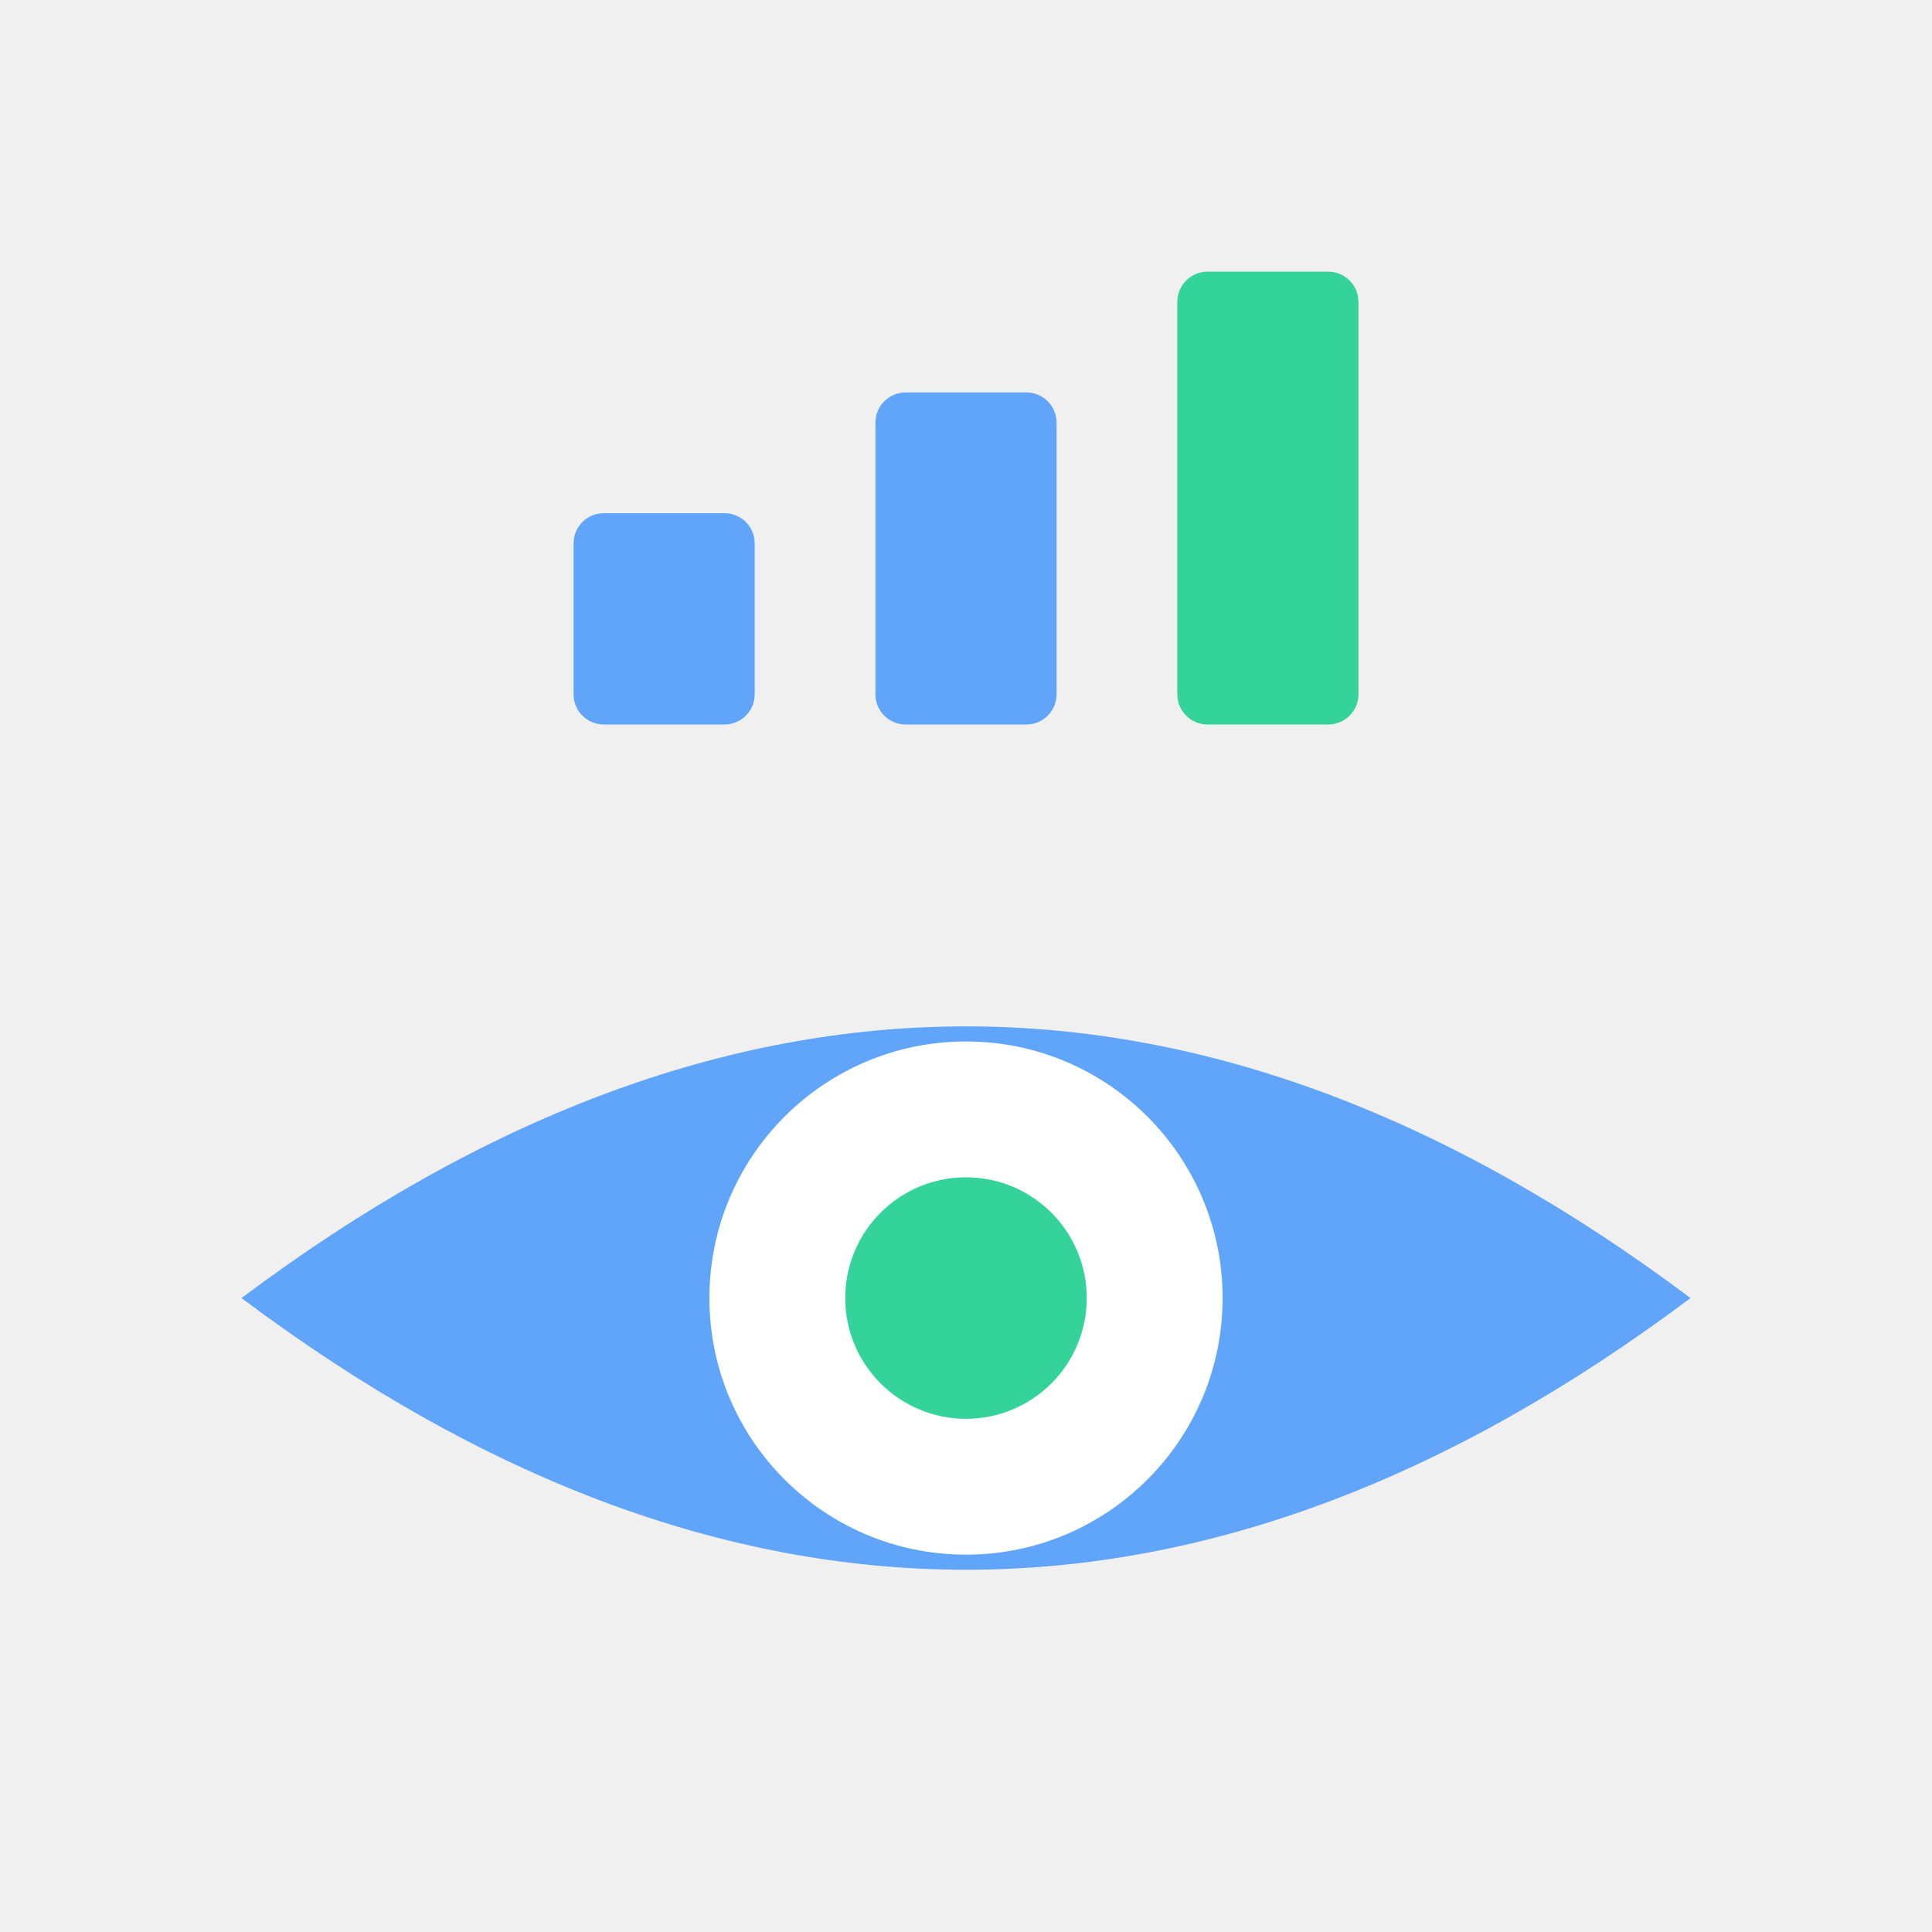
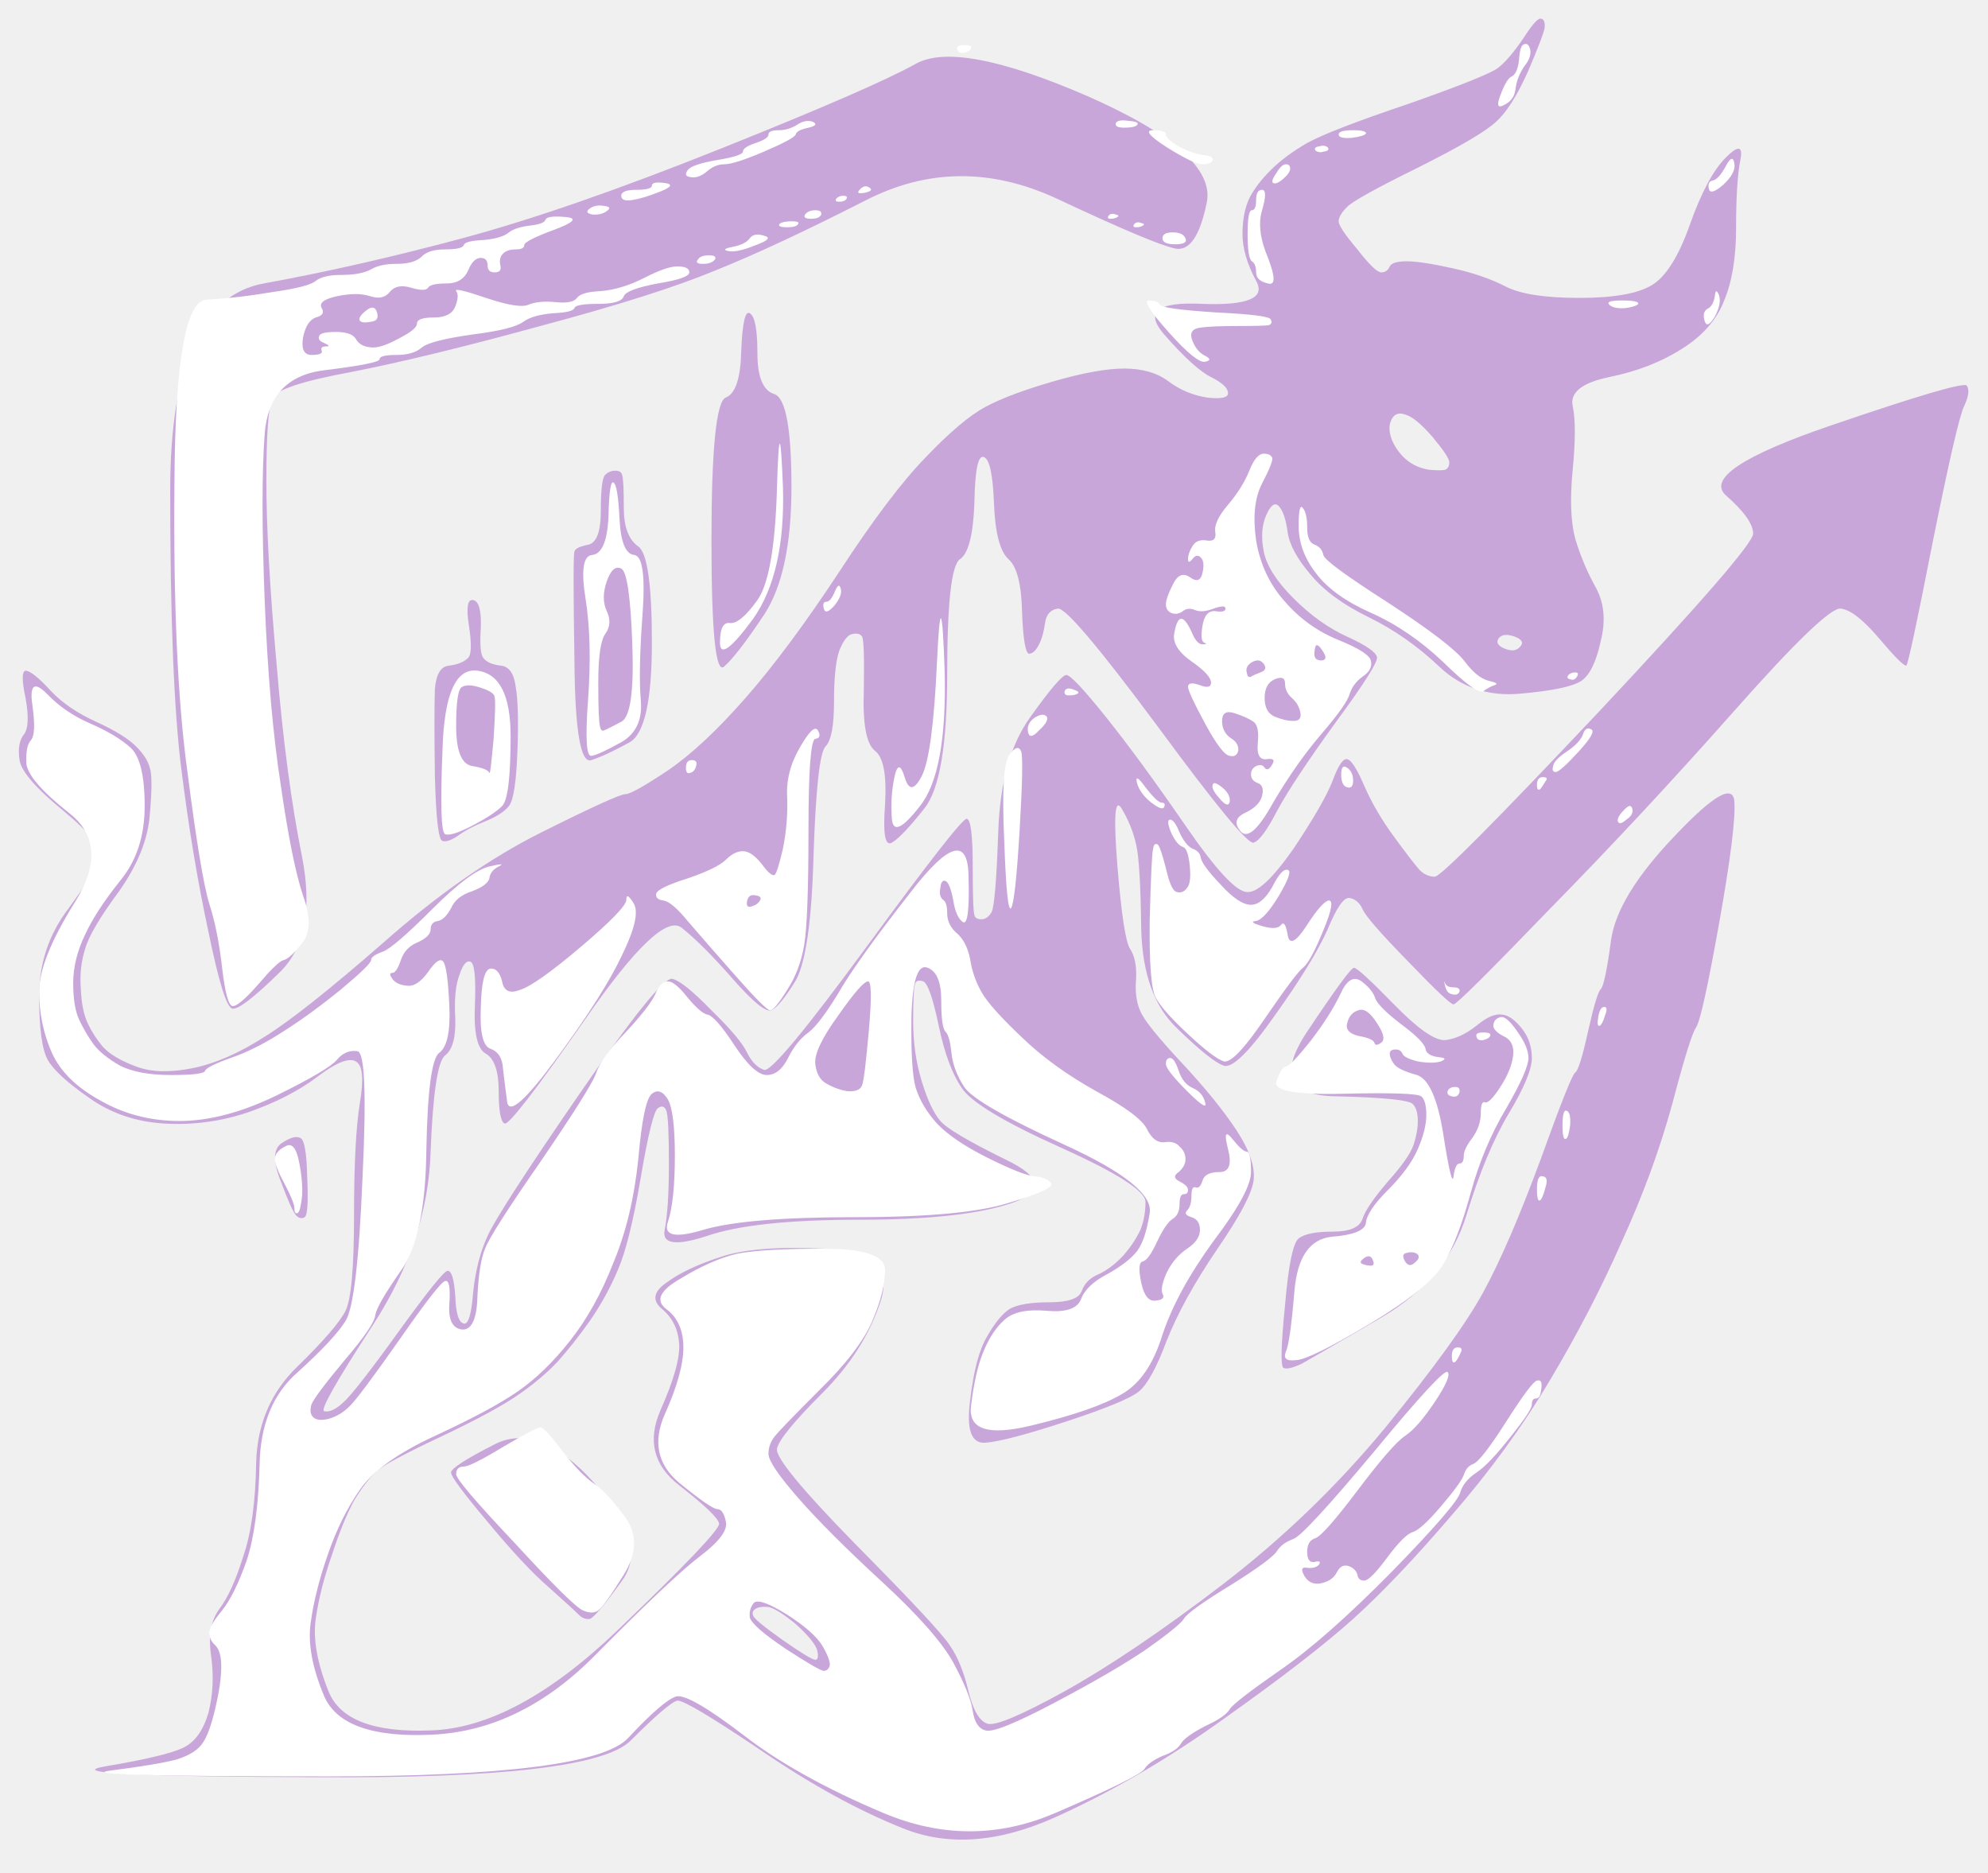
- <svg xmlns="http://www.w3.org/2000/svg" viewBox="0 0 64 64" role="img" aria-label="Aguait Stocks">
-   <rect x="19" y="17" width="6" height="7" rx="1" fill="#60A5FA" />
-   <rect x="29" y="13" width="6" height="11" rx="1" fill="#60A5FA" />
-   <rect x="39" y="9" width="6" height="15" rx="1" fill="#34D399" />
-   <path fill="#60A5FA" d="M8 43 Q32 25 56 43 Q32 61 8 43 Z" />
-   <circle cx="32" cy="43" r="8.5" fill="#FFFFFF" />
-   <circle cx="32" cy="43" r="4" fill="#34D399" />
+ <svg xmlns="http://www.w3.org/2000/svg" viewBox="22.7 14 233.6 220">
+   <path fill="#C9A6DA" fill-rule="evenodd" d="M203.8 16.2Q204.3 16.3 204.2 17.3Q204 18.3 202.2 22.5Q200.3 26.7 198.5 28.3Q196.7 30 189.3 33.7Q182 37.3 181 38.3Q180 39.3 180 40Q180 40.7 182.2 43.3Q184.3 46 185 46Q185.7 46 186 45.3Q186.3 44.7 188 44.7Q189.7 44.7 193.3 45.5Q197 46.3 199.7 47.7Q202.3 49 208.3 49Q214.3 49 216.8 47.5Q219.3 46 221.3 40.3Q223.3 34.7 225.5 32.5Q227.7 30.3 227.2 32.8Q226.7 35.3 226.7 40.7Q226.7 46 225.3 49.3Q224 52.7 220.3 55Q216.7 57.3 211.8 58.3Q207 59.3 207.5 61.7Q208 64 207.5 69.2Q207 74.3 207.8 77.3Q208.7 80.3 210.2 83Q211.7 85.7 210.8 89.3Q210 93 208.5 94Q207 95 201.3 95.5Q195.7 96 191.8 92.3Q188 88.7 183.5 86.5Q179 84.3 176.7 81.5Q174.3 78.7 174 76.5Q173.7 74.3 173 73.5Q172.3 72.7 171.5 74.5Q170.7 76.3 171.2 78.8Q171.7 81.3 174.7 84.3Q177.7 87.3 181 88.8Q184.3 90.3 184.5 91.2Q184.7 92 179.7 98.8Q174.7 105.7 172.8 109.2Q171 112.7 170 113Q169 113.3 158.7 99.3Q148.3 85.3 147 85.5Q145.7 85.7 145.5 87.2Q145.3 88.7 144.8 89.7Q144.3 90.7 143.7 90.8Q143 91 142.8 86Q142.7 81 141.2 79.7Q139.7 78.3 139.5 73.2Q139.3 68 138.3 67.7Q137.3 67.3 137.2 73Q137 78.7 135.5 79.7Q134 80.7 134 93.2Q134 105.7 131.3 109Q128.7 112.3 127.5 113Q126.3 113.7 126.7 108.5Q127 103.3 125.5 102.2Q124 101 124.2 95.2Q124.3 89.3 124 88.8Q123.7 88.3 122.8 88.5Q122 88.7 121.3 90.5Q120.7 92.3 120.7 96.5Q120.7 100.7 119.7 101.7Q118.7 102.7 118.3 114.3Q118 126 116.2 129.2Q114.3 132.3 113.3 132.7Q112.3 133 108.8 129Q105.3 125 102.8 123Q100.3 121 91.5 133.7Q82.7 146.3 82 146Q81.3 145.7 81.3 142.2Q81.3 138.7 79.8 137.8Q78.3 137 78.5 132.2Q78.7 127.3 78 127Q77.3 126.7 76.7 128.5Q76 130.3 76.2 133.7Q76.3 137 75 138Q73.7 139 73.3 149.3Q73 159.7 66.5 169.7Q60 179.7 60.8 179.8Q61.7 180 63 178.8Q64.3 177.7 69.5 170.5Q74.7 163.3 75.3 163.3Q76 163.3 76.2 166.3Q76.3 169.3 77.2 169.5Q78 169.7 78.3 165.8Q78.7 162 80 159.2Q81.3 156.3 90.8 142.5Q100.3 128.7 101.7 129Q103 129.3 106.3 132.7Q109.7 136 110.5 137.7Q111.3 139.3 112.5 139.7Q113.7 140 124.7 125Q135.7 110 136.3 110.2Q137 110.3 137 115.7Q137 121 137.2 121.5Q137.3 122 138 122Q138.7 122 139.2 121.2Q139.7 120.3 140 111.7Q140.3 103 143.8 98.2Q147.3 93.3 148 93.3Q148.7 93.3 152.7 98.3Q156.7 103.3 162 111Q167.3 118.7 169.2 118.8Q171 119 174.7 113.7Q178.3 108.3 179.3 105.7Q180.3 103 181 103.2Q181.7 103.3 183 106.3Q184.3 109.3 186.5 112.3Q188.7 115.3 189.5 116.2Q190.3 117 191.3 117Q192.3 117 210.5 97.7Q228.7 78.3 228.7 76.7Q228.7 75 225.5 72.2Q222.3 69.3 237.8 64Q253.3 58.7 253.8 59.3Q254.3 60 253.5 61.7Q252.7 63.3 249.8 77.7Q247 92 246.7 92.2Q246.3 92.3 243.5 89Q240.7 85.7 239 85.5Q237.3 85.3 226.5 97.5Q215.7 109.7 204.8 120.8Q194 132 193.5 132Q193 132 188.2 127Q183.3 122 182.8 120.8Q182.3 119.7 181.3 119.5Q180.3 119.3 178.7 123.2Q177 127 172.5 133.3Q168 139.7 166.5 139.2Q165 138.7 161 134.8Q157 131 156.8 123.2Q156.7 115.3 156.2 113.2Q155.7 111 154.5 109Q153.3 107 154 115.7Q154.7 124.3 155.5 125.5Q156.3 126.7 156.2 129Q156 131.3 156.7 132.8Q157.3 134.3 161.5 138.8Q165.7 143.3 168 146.8Q170.3 150.3 170 152.7Q169.7 155 165.7 160.8Q161.7 166.7 159.8 171.5Q158 176.3 156.5 177.5Q155 178.7 148 181Q141 183.3 138.5 183.5Q136 183.7 136.7 178.5Q137.3 173.3 138.7 171Q140 168.7 141.3 167.8Q142.7 167 146 167Q149.3 167 149.8 165.7Q150.3 164.3 151.8 163.7Q153.3 163 154.7 161.5Q156 160 156.7 158.5Q157.3 157 157.3 155.2Q157.3 153.3 147.3 148.8Q137.3 144.3 135.7 141.8Q134 139.3 133 134.5Q132 129.7 131.2 129.3Q130.3 129 130.2 129.7Q130 130.3 130 134Q130 137.7 131 141Q132 144.3 133.2 145.7Q134.3 147 140.8 150.2Q147.3 153.3 141.7 155.3Q136 157.3 123.7 157.3Q111.3 157.3 105.8 159.2Q100.3 161 100.8 158.5Q101.3 156 101.3 150.7Q101.3 145.3 101 144.5Q100.7 143.7 100 144.2Q99.3 144.7 98 152.3Q96.7 160 95.3 163.2Q94 166.3 92 169.2Q90 172 88.2 174Q86.3 176 83.7 177.8Q81 179.7 74.7 182.7Q68.3 185.7 67 186.8Q65.7 188 64.3 190.3Q63 192.7 61.7 196.7Q60.3 200.7 59.8 204.2Q59.3 207.7 61.3 212.7Q63.3 217.7 73.3 217.3Q83.3 217 95.3 205.5Q107.3 194 107.2 193Q107 192 102.5 188.5Q98 185 100.3 179.7Q102.7 174.3 102.5 171.8Q102.3 169.3 100.5 167.8Q98.7 166.3 101 164.7Q103.3 163 107.3 161.7Q111.3 160.3 119.7 160.7Q128 161 126.2 166.8Q124.3 172.7 119.3 177.7Q114.3 182.7 114 184.2Q113.7 185.7 123.3 195.5Q133 205.3 134.3 207.3Q135.7 209.3 136.5 212.7Q137.3 216 138.7 216.5Q140 217 147.8 212.7Q155.7 208.3 166.3 200.2Q177 192 185.5 181.7Q194 171.3 197 165.8Q200 160.3 203.7 150.3Q207.3 140.3 207.8 140Q208.3 139.7 209.3 135.2Q210.3 130.7 210.8 130.2Q211.3 129.7 212 124.5Q212.7 119.3 219.5 112.2Q226.3 105 226.5 108.2Q226.7 111.3 224.7 122.5Q222.7 133.7 222 134.7Q221.3 135.7 219.2 143.7Q217 151.7 213.3 159.8Q209.7 168 204.8 176.2Q200 184.3 193.3 192Q186.7 199.7 181.7 204.2Q176.7 208.7 166.7 215.8Q156.7 223 146.7 227.5Q136.7 232 128.8 228.8Q121 225.7 112.2 219.7Q103.3 213.7 102.3 213.8Q101.3 214 96.8 218.5Q92.3 223 60.2 222.8Q28 222.7 35.2 221.5Q42.3 220.3 44.3 219.3Q46.3 218.3 47.2 215.2Q48 212 47.5 208.5Q47 205 48.5 203Q50 201 51.3 196.8Q52.7 192.7 52.8 185.8Q53 179 57.7 174.5Q62.3 170 63.3 168Q64.3 166 64.3 156.8Q64.3 147.7 65 143.5Q65.7 139.3 64.5 138.7Q63.3 138 60 140.5Q56.7 143 51.8 144.7Q47 146.3 42 146Q37 145.7 33.2 143Q29.3 140.3 28.3 138.5Q27.3 136.7 27.3 131Q27.3 125.3 30.7 120.8Q34 116.3 34.5 114.8Q35 113.3 30.2 109.3Q25.3 105.3 25 103.3Q24.7 101.3 25.5 100.3Q26.3 99.3 25.7 96Q25 92.7 25.8 92.8Q26.7 93 28.7 95.2Q30.7 97.3 34 98.8Q37.3 100.3 38.7 101.7Q40 103 40.3 104.2Q40.7 105.3 40.3 109.7Q40 114 36.7 118.7Q33.3 123.3 32.7 125.5Q32 127.7 32.2 130.2Q32.3 132.7 33 134.2Q33.7 135.7 34.8 137Q36 138.3 38.7 139.3Q41.3 140.3 45.3 139.5Q49.3 138.7 53.8 135.8Q58.3 133 67.8 124.7Q77.3 116.3 86.3 111.8Q95.3 107.3 96.2 107.3Q97 107.3 101.2 104.5Q105.3 101.7 110.3 96Q115.3 90.3 121.3 81.2Q127.3 72 131.5 67.7Q135.7 63.3 138.5 61.8Q141.3 60.3 146.5 58.8Q151.7 57.3 154.8 57.3Q158 57.3 160 58.8Q162 60.3 164.5 60.7Q167 61 167 60.2Q167 59.3 165 58.3Q163 57.3 159.5 53.3Q156 49.3 164 49.7Q172 50 170.3 47Q168.7 44 168.7 41.5Q168.7 39 169.5 37.3Q170.3 35.7 172 34Q173.7 32.3 176.3 30.8Q179 29.3 188.2 26.2Q197.3 23 198.7 22Q200 21 201.7 18.5Q203.3 16 203.8 16.2ZM150.5 25.3Q165.7 32 164.5 37.8Q163.3 43.7 160.8 43.2Q158.3 42.7 146.8 37.3Q135.3 32 124.5 37.5Q113.7 43 106.7 45.8Q99.7 48.7 86.2 52.3Q72.7 56 64 57.7Q55.3 59.3 54.7 60.8Q54 62.3 54 70.5Q54 78.7 55.2 92Q56.3 105.3 58.2 114.7Q60 124 55.5 128.3Q51 132.7 50 132.5Q49 132.3 47.2 123.5Q45.3 114.7 44 104.3Q42.7 94 42.7 71.7Q42.7 49.3 53.7 47.3Q64.7 45.3 77 42Q89.3 38.7 107.3 31.5Q125.3 24.3 130.3 21.5Q135.3 18.7 150.5 25.3ZM110.8 50.8Q111.7 51.3 111.7 55.5Q111.7 59.7 113.7 60.3Q115.7 61 115.7 71.2Q115.7 81.3 112.5 86.2Q109.3 91 107.8 92.3Q106.3 93.7 106.3 77.5Q106.3 61.3 108 60.7Q109.7 60 109.8 55.2Q110 50.3 110.8 50.8ZM186.2 63.3Q185.7 64.3 186.3 65.8Q187 67.3 188.2 68.2Q189.3 69 190.7 69.2Q192 69.3 192.5 69.2Q193 69 193 68.3Q193 67.7 191 65.3Q189 63 187.8 62.7Q186.7 62.3 186.2 63.3ZM95 69.3Q95.7 69.3 95.8 69.8Q96 70.3 96 73.7Q96 77 97.7 78.2Q99.3 79.3 99.3 89.5Q99.3 99.7 96.7 101.2Q94 102.7 92.2 103.3Q90.3 104 90.2 91.7Q90 79.3 90.2 78.8Q90.3 78.3 91.8 78Q93.3 77.7 93.3 74Q93.3 70.3 93.8 69.8Q94.3 69.3 95 69.3ZM78.3 84.5Q79.3 84.7 79.2 87.7Q79 90.7 79.5 91.3Q80 92 81.5 92.2Q83 92.3 83.3 94.7Q83.7 97 83.5 102.3Q83.3 107.7 82.5 108.7Q81.7 109.7 79.7 110.5Q77.7 111.3 76.5 112.2Q75.3 113 74.7 112.8Q74 112.7 73.8 105.2Q73.7 97.7 73.8 95Q74 92.3 75.5 92.2Q77 92 77.7 91.3Q78.3 90.7 77.8 87.5Q77.3 84.3 78.3 84.5ZM198.8 89Q198.3 89.7 199.5 90.2Q200.7 90.7 201.3 90Q202 89.3 200.7 88.8Q199.3 88.3 198.8 89ZM181.8 127.7Q182.3 127.7 186.5 132Q190.7 136.3 192.5 136.2Q194.3 136 196.2 134.5Q198 133 199.2 133.2Q200.3 133.3 201.5 134.8Q202.7 136.3 202.7 138.3Q202.7 140.3 200 144.8Q197.3 149.3 195 156.8Q192.7 164.3 185 168.8Q177.3 173.3 175.7 174.2Q174 175 173.5 174.7Q173 174.3 173.7 167.3Q174.3 160.3 175.3 159.5Q176.3 158.7 179.3 158.7Q182.3 158.7 182.8 157.2Q183.3 155.7 185.8 152.8Q188.3 150 188.8 148.5Q189.3 147 189.3 145.7Q189.3 144.3 188.7 143.7Q188 143 179.7 142.8Q171.3 142.7 176.3 135.2Q181.3 127.7 181.8 127.7ZM58 147.7Q58.7 148 58.8 152.3Q59 156.7 58.5 157Q58 157.3 57.5 156.8Q57 156.3 55.7 152.8Q54.3 149.3 55.8 148.3Q57.3 147.3 58 147.7ZM92.5 188.2Q99 195.3 95.8 199.7Q92.7 204 92 204.2Q91.3 204.3 90.7 203.7Q90 203 87.2 200.5Q84.3 198 80 192.8Q75.7 187.7 75.7 187Q75.7 186.3 80.8 183.7Q86 181 92.5 188.2ZM111.5 203Q111 203.3 111.2 203.8Q111.3 204.3 114.7 206.7Q118 209 118.5 209Q119 209 118.7 207.8Q118.3 206.7 116.2 204.8Q114 203 113 202.8Q112 202.7 111.5 203Z" />
+   <path fill="#FFFFFF" fill-rule="evenodd" d="M202.5 19.8Q202.7 20.7 201.8 21.8Q201 23 200.8 24.3Q200.7 25.7 199.5 26.3Q198.3 27 199 25.2Q199.7 23.3 200.3 23Q201 22.7 201.2 21Q201.3 19.3 201.8 19.2Q202.3 19 202.5 19.8ZM136 19.3Q137 19.3 136.8 19.7Q136.7 20 136 20.2Q135.3 20.3 135.2 19.8Q135 19.3 136 19.3ZM118.2 28.3Q119 28.7 117.7 29Q116.3 29.3 116.2 29.8Q116 30.3 112.5 31.8Q109 33.3 107.8 33.3Q106.7 33.3 105.7 34.2Q104.7 35 103.8 34.8Q103 34.7 103.5 34Q104 33.3 107 32.8Q110 32.3 110 31.8Q110 31.3 111.5 30.8Q113 30.3 113 29.8Q113 29.3 114.2 29.3Q115.3 29.3 116.3 28.7Q117.3 28 118.2 28.3ZM155.3 28.2Q156.7 28.3 156.3 28.7Q156 29 154.8 29Q153.7 29 153.8 28.5Q154 28 155.3 28.2ZM158.2 29.3Q159.7 29.3 159.7 29.8Q159.7 30.3 161.2 31.2Q162.7 32 164 32.2Q165.3 32.3 165.2 32.8Q165 33.3 164 33.3Q163 33.3 159.8 31.3Q156.7 29.3 158.2 29.3ZM181.7 29.3Q183.3 29.3 183.2 29.7Q183 30 181.5 30.2Q180 30.3 180 29.8Q180 29.3 181.7 29.3ZM178.7 31.3Q179 31.7 178.3 31.8Q177.7 32 177.3 31.7Q177 31.3 177.7 31.2Q178.3 31 178.7 31.3ZM226.5 33.2Q226.7 34.3 225.2 35.7Q223.7 37 223.5 36.2Q223.3 35.3 224 35.2Q224.7 35 225.5 33.5Q226.3 32 226.5 33.2ZM173.8 33.3Q174.3 33.3 174.3 33.8Q174.3 34.3 173.5 35Q172.7 35.7 172.3 35.5Q172 35.3 172.7 34.3Q173.3 33.3 173.8 33.3ZM100.8 35.5Q102.3 35.7 100.3 36.5Q98.3 37.3 97 37.5Q95.7 37.7 95.7 37Q95.7 36.3 97.5 36.3Q99.3 36.3 99.3 35.8Q99.3 35.3 100.8 35.5ZM124.8 36Q125.3 36.3 124.8 36.5Q124.3 36.7 123.8 36.7Q123.3 36.7 123.8 36.2Q124.3 35.7 124.8 36ZM171 36.3Q171.7 36.3 171 38.7Q170.3 41 171.7 44.3Q173 47.7 171.7 47.3Q170.3 47 170.3 46Q170.3 45 169.8 44.7Q169.3 44.3 169.3 41.5Q169.3 38.7 169.8 38.7Q170.3 38.7 170.3 37.5Q170.3 36.3 171 36.3ZM121.8 37Q122.3 37 122.2 37.3Q122 37.7 121.3 37.7Q120.7 37.7 121 37.3Q121.3 37 121.8 37ZM93.7 38.2Q94.7 38.3 94 38.8Q93.3 39.3 92.3 39.2Q91.3 39 92 38.5Q92.7 38 93.7 38.2ZM118.5 38.7Q119.3 38.7 119.2 39.2Q119 39.7 118 39.7Q117 39.7 117.3 39.2Q117.7 38.7 118.5 38.7ZM153.8 39.2Q154.3 39.3 154 39.5Q153.7 39.7 153.2 39.7Q152.7 39.7 153 39.3Q153.3 39 153.8 39.2ZM89.2 39.5Q91.3 39.7 87.8 41Q84.3 42.3 84.3 42.8Q84.3 43.3 83.3 43.3Q82.3 43.3 81.8 43.8Q81.3 44.3 81.5 45.2Q81.7 46 80.8 46Q80 46 80 45.2Q80 44.3 79.2 44.3Q78.3 44.3 77.7 45.8Q77 47.3 75.2 47.3Q73.3 47.3 73 47.8Q72.7 48.3 71 47.8Q69.3 47.3 68.5 48.3Q67.7 49.3 66.2 48.8Q64.7 48.3 62.3 48.8Q60 49.3 60.5 50.2Q61 51 59.8 51.3Q58.7 51.7 58.3 53.7Q58 55.7 59.3 55.7Q60.7 55.7 60.5 55.2Q60.3 54.7 61 54.7Q61.7 54.7 60.8 54.3Q60 54 60.2 53.5Q60.3 53 62.2 53Q64 53 64.5 53.8Q65 54.7 66.2 54.8Q67.3 55 69.5 53.8Q71.7 52.7 71.7 52Q71.7 51.3 73.7 51.3Q75.7 51.3 76.2 50Q76.7 48.7 76.3 48.2Q76 47.7 79.8 49Q83.7 50.3 84.8 49.8Q86 49.3 88 49.5Q90 49.7 90.5 49Q91 48.3 93.3 48.2Q95.7 48 98.3 46.7Q101 45.3 102.3 45.3Q103.7 45.3 103.7 46Q103.7 46.7 100 47.3Q96.3 48 96 48.8Q95.7 49.7 93 49.7Q90.3 49.7 90.2 50.2Q90 50.7 87.7 50.8Q85.3 51 84.2 51.8Q83 52.7 78.2 53.3Q73.3 54 72.3 54.8Q71.3 55.7 69.3 55.7Q67.3 55.7 67.3 56.2Q67.3 56.7 60.8 57.5Q54.3 58.3 53.8 65Q53.3 71.7 53.8 84.5Q54.3 97.3 55.7 106.3Q57 115.3 58.3 119.2Q59.7 123 58.2 124.8Q56.7 126.7 56 126.8Q55.3 127 53 129.7Q50.7 132.3 50 132.2Q49.3 132 48.8 127.7Q48.3 123.3 47.3 120.2Q46.3 117 44.7 104.5Q43 92 43.2 70.7Q43.3 49.3 47 49.2Q50.7 49 54.8 48.3Q59 47.7 59.8 47Q60.7 46.3 62.8 46.3Q65 46.3 66.2 45.7Q67.3 45 69.3 45Q71.3 45 72.2 44.2Q73 43.3 75 43.3Q77 43.3 77.2 42.8Q77.3 42.3 79.5 42.2Q81.7 42 82.5 41.3Q83.3 40.7 85 40.5Q86.7 40.3 86.8 39.8Q87 39.3 89.2 39.5ZM115.7 40Q116.7 40 116.5 40.3Q116.3 40.7 115.2 40.7Q114 40.7 114.3 40.3Q114.7 40 115.7 40ZM156.8 40.2Q157.3 40.3 157 40.5Q156.7 40.7 156.2 40.7Q155.7 40.7 156 40.3Q156.3 40 156.8 40.2ZM112.5 41.7Q113.7 42 111.5 42.8Q109.3 43.7 108.3 43.5Q107.3 43.3 108.8 43Q110.3 42.7 110.8 42Q111.3 41.3 112.5 41.7ZM160.5 41.3Q161.7 41.3 162 42Q162.3 42.7 160.8 42.7Q159.3 42.7 159.3 42Q159.3 41.3 160.5 41.3ZM106 44Q107 44 106.7 44.5Q106.3 45 105.3 45Q104.3 45 104.7 44.5Q105 44 106 44ZM224.7 48.7Q225 49.7 224.2 51.2Q223.3 52.7 223 51.7Q222.7 50.7 223.3 50.3Q224 50 224.2 48.8Q224.3 47.7 224.7 48.7ZM157.7 49.3Q158.7 49.3 159 49.8Q159.3 50.3 165.5 50.7Q171.7 51 172 51.5Q172.3 52 171.8 52.2Q171.3 52.3 168.2 52.3Q165 52.3 163.7 52.5Q162.3 52.7 162.8 54Q163.3 55.3 164.3 55.8Q165.3 56.3 164.3 56.5Q163.3 56.7 160 53Q156.7 49.3 157.7 49.3ZM213.3 49.3Q215.3 49.3 215.2 49.7Q215 50 213.7 50.2Q212.3 50.3 211.8 49.8Q211.3 49.3 213.3 49.3ZM67 50.7Q67.3 51.7 66.3 51.8Q65.3 52 65 51.7Q64.7 51.3 65.7 50.5Q66.7 49.7 67 50.7ZM114.7 71.2Q115 81.3 111.2 86.7Q107.3 92 107.3 89.5Q107.3 87 108.5 87.2Q109.7 87.3 111.7 84.5Q113.7 81.7 114 71.3Q114.3 61 114.7 71.2ZM171.2 67.3Q172 67.3 172.2 67.8Q172.3 68.3 171 70.8Q169.7 73.3 170.3 77.5Q171 81.7 173.7 84.7Q176.3 87.7 180 89.2Q183.7 90.7 183.8 91.7Q184 92.7 182.8 93.5Q181.7 94.3 181.3 95.5Q181 96.7 178 100.2Q175 103.7 172.3 108.3Q169.7 113 168.5 111.7Q167.3 110.3 169 109.5Q170.7 108.7 171 107.5Q171.3 106.3 170.5 106Q169.7 105.7 169.7 105Q169.7 104.3 170.3 104Q171 103.7 171.3 104.2Q171.7 104.7 172.2 103.8Q172.7 103 171.5 103.2Q170.3 103.3 170.5 101.3Q170.7 99.3 170 98.8Q169.3 98.3 167.8 97.8Q166.3 97.3 166.3 98.7Q166.3 100 167.3 100.7Q168.3 101.3 168.2 102.2Q168 103 167.2 102.8Q166.3 102.7 164.3 99Q162.3 95.3 162.3 94.7Q162.3 94 163.7 94.5Q165 95 165 94.2Q165 93.3 162.7 91.7Q160.3 90 160.7 88.3Q161 86.7 161.5 86.7Q162 86.7 162.7 88.2Q163.3 89.7 164 89.7Q164.7 89.7 164.2 89.5Q163.7 89.3 164 87.5Q164.3 85.7 165.5 85.8Q166.7 86 166.7 85.5Q166.7 85 165.3 85.5Q164 86 163.2 85.7Q162.3 85.3 161.7 85.8Q161 86.3 160.3 86Q159.7 85.7 159.7 85Q159.7 84.3 160.5 82.7Q161.3 81 162.5 81.8Q163.7 82.7 164 81.3Q164.3 80 163.8 79.5Q163.3 79 162.8 79.7Q162.3 80.3 162.3 79.7Q162.3 79 162.8 78.2Q163.3 77.3 164.5 77.5Q165.7 77.7 165.5 76.5Q165.3 75.3 167 73.3Q168.7 71.3 169.5 69.3Q170.3 67.3 171.2 67.3ZM94.8 70.7Q95.3 71 95.5 75Q95.7 79 97.2 79.2Q98.7 79.3 98.2 86.2Q97.7 93 98 96.3Q98.3 99.7 95.7 101.2Q93 102.7 92.2 102.8Q91.3 103 91.8 96.2Q92.3 89.3 91.5 84.3Q90.7 79.3 92.3 79.2Q94 79 94.2 74.7Q94.3 70.3 94.8 70.7ZM175.8 73.7Q176.3 74.3 176.3 76Q176.3 77.7 177.2 78Q178 78.3 178.2 79.2Q178.3 80 185.8 84.8Q193.3 89.7 194.8 91.7Q196.3 93.7 197.7 94Q199 94.3 198.3 94.5Q197.7 94.7 197 95.2Q196.3 95.7 192.3 91.8Q188.3 88 183.8 86Q179.3 84 177.3 81.3Q175.3 78.7 175.3 75.8Q175.3 73 175.8 73.7ZM94 82.3Q93.3 84.3 94 85.8Q94.7 87.3 93.8 88.5Q93 89.7 93 94.2Q93 98.7 93.2 99.3Q93.3 100 93.7 99.8Q94 99.7 95.7 98.8Q97.3 98 97 89.7Q96.7 81.3 95.7 80.8Q94.7 80.3 94 82.3ZM133.7 92.8Q134 104.7 130.8 108.7Q127.7 112.7 127.5 110.2Q127.3 107.7 127.8 105.3Q128.3 103 129 105.3Q129.7 107.7 131 105.2Q132.3 102.7 132.8 91.8Q133.3 81 133.7 92.8ZM121.5 83.2Q121.7 84 120.7 85.2Q119.7 86.3 119.5 85.5Q119.3 84.7 119.8 84.7Q120.3 84.7 120.8 83.5Q121.3 82.3 121.5 83.2ZM177.2 90.3Q177 91.3 177.5 91.5Q178 91.7 178.3 91.5Q178.7 91.3 178 90.3Q177.3 89.3 177.2 90.3ZM169.8 91.8Q169 92.3 169.2 93Q169.3 93.7 169.7 93.5Q170 93.3 170.8 93Q171.7 92.7 171.2 92Q170.7 91.3 169.8 91.8ZM78.8 92.8Q82.7 93.3 82.7 100.5Q82.7 107.7 81.7 108.7Q80.7 109.7 78.2 111Q75.7 112.3 75 112Q74.3 111.7 74.7 102Q75 92.3 78.8 92.8ZM172.5 93.8Q171.3 94.3 171.3 96Q171.3 97.7 172.5 98.2Q173.7 98.7 174.7 98.7Q175.7 98.7 175.5 97.7Q175.3 96.7 174.5 96Q173.7 95.3 173.7 94.3Q173.7 93.3 172.5 93.8ZM207.8 93Q208.3 93 208 93.5Q207.7 94 207.2 93.8Q206.7 93.7 207 93.3Q207.3 93 207.8 93ZM28.2 95.5Q30.3 97.7 33.3 99Q36.3 100.3 38 101.8Q39.7 103.3 39.7 108.7Q39.7 114 36.8 117.5Q34 121 32.7 123.8Q31.3 126.7 31.3 129.5Q31.3 132.3 32 133.8Q32.7 135.3 33.7 136.7Q34.7 138 36.8 139.2Q39 140.3 42.8 140.3Q46.7 140.3 46.8 139.8Q47 139.3 49.8 138.3Q52.7 137.3 55.8 135.3Q59 133.3 62.7 130.3Q66.3 127.3 66.3 126.8Q66.3 126.3 67.7 125.8Q69 125.3 73.5 120.8Q78 116.3 80.2 115.8Q82.3 115.3 81.3 115.8Q80.3 116.3 80.2 117.2Q80 118 78.2 118.7Q76.3 119.3 75.7 120.7Q75 122 74.2 122.2Q73.3 122.3 73.3 123.2Q73.3 124 71.8 124.7Q70.3 125.3 69.8 126.8Q69.3 128.3 68.8 128.3Q68.3 128.3 68.8 129Q69.3 129.7 70.5 129.8Q71.7 130 73 128.2Q74.3 126.3 74.8 127Q75.3 127.7 75.5 132.2Q75.7 136.7 74.3 137.7Q73 138.7 72.8 149Q72.7 159.3 69.8 163.3Q67 167.3 66.8 168.5Q66.7 169.7 63.2 173.8Q59.7 178 59.3 179Q59 180 59.5 180.5Q60 181 61.3 180.7Q62.7 180.3 63.8 179.2Q65 178 69.7 171.3Q74.3 164.7 75 164.5Q75.7 164.3 75.5 167.2Q75.3 170 77 170.2Q78.7 170.3 78.8 166.3Q79 162.3 79.7 160.7Q80.3 159 86.2 150.5Q92 142 92.7 140.2Q93.3 138.3 96.2 135.3Q99 132.3 99.7 130.8Q100.3 129.3 101.2 129.3Q102 129.3 103.5 131.2Q105 133 105.8 133.2Q106.7 133.3 109 136.8Q111.3 140.3 112.8 140.3Q114.3 140.3 115.3 138.3Q116.3 136.3 117.7 135.3Q119 134.3 121.2 130.7Q123.3 127 129.8 118.7Q136.3 110.3 136.5 116.7Q136.7 123 135.8 122.3Q135 121.7 134.7 119.7Q134.3 117.7 133.8 117.5Q133.3 117.3 133.2 118.3Q133 119.3 133.5 119.7Q134 120 134 121.3Q134 122.7 135.2 123.7Q136.3 124.7 136.7 126.7Q137 128.7 138 130.5Q139 132.3 142.7 135.8Q146.3 139.3 151.5 142.2Q156.7 145 157.5 146.7Q158.3 148.3 159.5 148.2Q160.7 148 161.3 148.7Q162 149.3 162 150.2Q162 151 161.2 151.7Q160.3 152.3 161.3 152.8Q162.3 153.3 162.3 153.8Q162.3 154.3 161.8 154.3Q161.3 154.3 161.3 155.5Q161.3 156.7 160.5 157.2Q159.7 157.7 158.7 159.8Q157.7 162 157 162.2Q156.3 162.3 156.8 164.7Q157.3 167 158.5 166.8Q159.7 166.7 159.3 166Q159 165.3 159.8 163.5Q160.7 161.7 162.2 160.7Q163.7 159.7 163.7 158.5Q163.7 157.3 162.7 157Q161.7 156.7 162.2 156.2Q162.7 155.7 162.7 154.5Q162.7 153.3 163.2 153.5Q163.7 153.7 164 152.7Q164.3 151.7 166 151.7Q167.7 151.7 167 149Q166.3 146.3 167.5 147.8Q168.7 149.3 169.2 149.3Q169.7 149.3 169.7 151.7Q169.7 154 165.3 159.8Q161 165.7 159.3 170.8Q157.7 176 154.5 177.8Q151.3 179.7 143.8 181.5Q136.3 183.3 136.8 179.2Q137.3 175 138.3 172.7Q139.3 170.3 140.8 169Q142.3 167.7 145.7 168Q149 168.3 149.7 166.7Q150.3 165 152.8 163.7Q155.3 162.3 156.3 161Q157.3 159.7 157.8 156.5Q158.3 153.3 147.8 148.5Q137.3 143.7 136 141.7Q134.7 139.7 134.5 137.7Q134.3 135.7 133.8 135.2Q133.3 134.7 133.3 131.5Q133.3 128.3 131.7 127.7Q130 127 129.8 133.3Q129.7 139.7 130.3 141.8Q131 144 132.8 146Q134.7 148 138.7 150Q142.7 152 144.2 152.2Q145.7 152.3 146.2 153Q146.7 153.7 141.3 155.3Q136 157 123.2 157Q110.3 157 105.3 158.5Q100.3 160 101.2 157.5Q102 155 102 149.8Q102 144.7 101.2 143.2Q100.3 141.7 99.3 142.5Q98.3 143.3 97.7 150.2Q97 157 94.8 162.3Q92.7 167.7 89.7 171.5Q86.7 175.3 83.5 177.5Q80.3 179.7 73.8 182.7Q67.3 185.7 65 189Q62.7 192.3 61.2 196.7Q59.7 201 59.2 204.7Q58.7 208.3 60.8 213.3Q63 218.3 73.5 217.8Q84 217.3 92.8 208.3Q101.7 199.3 105 196.8Q108.3 194.3 108 192.8Q107.7 191.3 107 191.3Q106.3 191.3 102.5 188.2Q98.7 185 100.8 180.2Q103 175.3 103 172.3Q103 169.3 101 167.8Q99 166.3 102.7 164.2Q106.3 162 109.3 161.3Q112.3 160.7 119.5 160.7Q126.7 160.7 126.7 163.2Q126.7 165.7 125.2 169.2Q123.7 172.7 119 177.3Q114.3 182 113.7 182.8Q113 183.7 113 184.8Q113 186 116.5 190Q120 194 126.3 199.8Q132.7 205.7 134.7 209.3Q136.7 213 137 215Q137.3 217 138.5 217.3Q139.7 217.7 146.7 214Q153.7 210.3 157.5 207.7Q161.3 205 161.8 204.2Q162.3 203.3 167.2 200.3Q172 197.3 172.7 196.3Q173.3 195.3 174.7 194.8Q176 194.3 184.2 184.5Q192.3 174.7 192.8 175.2Q193.3 175.7 191.3 178.7Q189.3 181.7 187.8 182.7Q186.3 183.7 182.3 189Q178.3 194.3 177.3 194.7Q176.3 195 176.3 196.3Q176.3 197.7 177.2 197.5Q178 197.3 177.7 197.8Q177.3 198.3 176.3 198.2Q175.3 198 176 199.2Q176.7 200.3 178 200Q179.3 199.7 179.8 198.7Q180.3 197.7 181.2 198Q182 198.3 182.2 199Q182.3 199.7 183 199.7Q183.7 199.7 185.7 197Q187.7 194.3 188.7 194Q189.7 193.7 192 191Q194.3 188.3 194.7 187.3Q195 186.3 195.8 186Q196.7 185.7 199.7 181Q202.7 176.3 203.3 176.2Q204 176 203.8 177.2Q203.7 178.3 203.2 178.3Q202.7 178.3 202.7 179Q202.7 179.7 200.2 182.8Q197.7 186 196.2 187Q194.7 188 194.3 189.3Q194 190.7 186.2 198.7Q178.3 206.7 173 210.3Q167.7 214 167.2 214.8Q166.7 215.7 164.3 216.8Q162 218 161.5 218.8Q161 219.7 159.3 220.3Q157.7 221 157.2 221.8Q156.7 222.7 146.7 227Q136.7 231.3 126.5 227Q116.3 222.7 110 217.8Q103.7 213 102.2 213.3Q100.7 213.7 96.5 218.2Q92.3 222.7 61.3 222.7Q30.3 222.7 35.8 222Q41.3 221.3 43.5 220.7Q45.7 220 46.5 218.8Q47.3 217.7 48 214.7Q48.7 211.7 48.7 209.8Q48.7 208 48 207.3Q47.3 206.7 47.3 205.8Q47.3 205 48.8 203.2Q50.3 201.3 51.7 197.3Q53 193.3 53.2 186.2Q53.3 179 57.7 175.2Q62 171.3 63.3 169.2Q64.7 167 65.3 152.3Q66 137.7 64.7 137.5Q63.3 137.3 62.3 138.5Q61.3 139.7 55.2 142.7Q49 145.7 43.8 145.7Q38.7 145.7 34.5 143.3Q30.3 141 28.8 137.7Q27.3 134.3 27.3 130.5Q27.3 126.7 31.5 120Q35.7 113.3 30.8 109.5Q26 105.7 25.8 103.7Q25.7 101.7 26.3 101Q27 100.3 26.5 96.8Q26 93.3 28.2 95.5ZM77 94.7Q76.3 95 76.3 99.3Q76.3 103.7 78.2 104Q80 104.3 80.2 104.8Q80.3 105.3 80.7 100.8Q81 96.3 80.8 95.8Q80.7 95.3 79.2 94.8Q77.7 94.3 77 94.7ZM148.8 95Q149.7 95.3 149.3 95.5Q149 95.7 148.3 95.7Q147.7 95.7 147.8 95.2Q148 94.7 148.8 95ZM145.7 98.2Q146 98.7 144.8 99.8Q143.7 101 143.5 100Q143.3 99 144.3 98.3Q145.3 97.7 145.7 98.2ZM118.8 99.8Q119.3 100.7 118.5 100.8Q117.7 101 117.7 111.5Q117.7 122 117.2 125Q116.7 128 115.2 130.3Q113.7 132.7 113.2 132.7Q112.7 132.7 109 128.5Q105.3 124.3 103.5 122.2Q101.7 120 100.7 119.8Q99.7 119.7 99.8 119Q100 118.3 103.5 117.2Q107 116 108 115Q109 114 110 114Q111 114 112.2 115.5Q113.3 117 113.7 116.8Q114 116.7 114.7 113.7Q115.3 110.7 115.2 107.7Q115 104.7 116.7 101.8Q118.3 99 118.8 99.8ZM209.7 99.7Q210.3 100 208.2 102.3Q206 104.7 205.5 104.7Q205 104.7 205.2 104Q205.3 103.3 206.8 102.3Q208.3 101.3 208.7 100.3Q209 99.3 209.7 99.7ZM142.7 102.3Q143 103.3 142.5 111.7Q142 120 141.5 120.7Q141 121.3 140.7 112.7Q140.3 104 141.3 102.7Q142.3 101.3 142.7 102.3ZM104 103.3Q104.7 103.3 104.5 104Q104.3 104.7 103.8 104.8Q103.3 105 103.3 104.2Q103.3 103.3 104 103.3ZM181 104.2Q181.7 104.7 181.7 105.7Q181.7 106.7 181 106.5Q180.3 106.3 180.3 105Q180.3 103.7 181 104.2ZM157.3 106.5Q158.7 108.3 159.2 108.3Q159.7 108.3 159.5 108.8Q159.3 109.3 158 108.3Q156.7 107.3 156.3 106Q156 104.7 157.3 106.5ZM204 105.3Q204.7 105.3 204.3 105.8Q204 106.3 203.7 106.7Q203.3 107 203.3 106.2Q203.3 105.3 204 105.3ZM166.3 106.5Q167.3 107.3 167.2 108.2Q167 109 166 107.8Q165 106.7 165.2 106.2Q165.3 105.7 166.3 106.5ZM214.5 109Q214.7 109.7 213.8 110.3Q213 111 212.8 110.5Q212.7 110 213.5 109.2Q214.3 108.3 214.5 109ZM160.2 110.3Q160.7 110.3 161.3 111.8Q162 113.3 162.8 113.7Q163.7 114 163.8 114.8Q164 115.7 166.2 118Q168.3 120.3 169.7 120.3Q171 120.3 172.2 118.2Q173.3 116 174 116.2Q174.7 116.3 173 119.2Q171.3 122 170.3 122.2Q169.3 122.3 171 122.8Q172.7 123.3 173.2 122.7Q173.7 122 174 123.8Q174.3 125.7 176.2 122.8Q178 120 178.8 119.8Q179.7 119.7 178.2 123.3Q176.7 127 175.8 127.7Q175 128.3 171.3 133.7Q167.7 139 166.5 138.7Q165.3 138.3 162.3 135.5Q159.3 132.7 158.5 131.2Q157.7 129.7 157.8 122Q158 114.3 158.2 113.7Q158.3 113 158.7 113.2Q159 113.3 159.7 116Q160.3 118.7 161 118.8Q161.7 119 162.2 118.3Q162.7 117.7 162.5 115.7Q162.3 113.7 161.7 113.5Q161 113.3 160.3 111.8Q159.7 110.3 160.2 110.3ZM97.2 120.2Q98 121.7 95.8 126.2Q93.7 130.7 88.2 138.2Q82.7 145.7 82.3 143.5Q82 141.3 81.8 139.5Q81.7 137.7 80.3 137.2Q79 136.7 79.2 132.3Q79.3 128 80.3 127.8Q81.3 127.7 81.7 129.3Q82 131 83.8 130.3Q85.7 129.7 91 125.2Q96.3 120.7 96.3 119.7Q96.3 118.7 97.2 120.2ZM110.5 119.8Q110.3 120.7 111 120.5Q111.7 120.3 112 119.8Q112.3 119.3 111.5 119.2Q110.7 119 110.5 119.8ZM182.7 129.3Q184 130.3 184.3 131.3Q184.7 132.3 187.3 134.3Q190 136.3 190.2 137.2Q190.3 138 191.7 138.2Q193 138.3 192 138.7Q191 139 189.3 138.7Q187.7 138.3 187.5 137.8Q187.3 137.3 186.7 137.3Q186 137.3 186 137.8Q186 138.3 186.5 139Q187 139.7 189.2 140.3Q191.3 141 192.3 147.3Q193.3 153.7 193.5 152.2Q193.7 150.7 194.2 150.7Q194.7 150.7 194.7 149.8Q194.7 149 195.7 147.7Q196.7 146.3 196.7 144.8Q196.7 143.3 197.2 143.5Q197.7 143.7 199 141.7Q200.3 139.7 200.5 138Q200.7 136.3 199.3 135.7Q198 135 198.2 134.3Q198.3 133.7 199 133.5Q199.7 133.3 201 135.2Q202.3 137 202.3 138.3Q202.3 139.7 199.7 144.2Q197 148.7 195.5 154.2Q194 159.7 192.3 162.5Q190.7 165.3 183.7 169.5Q176.7 173.7 175 173.8Q173.3 174 173.8 172.8Q174.3 171.7 174.8 165.7Q175.3 159.7 179.2 159.3Q183 159 183.2 157.7Q183.3 156.3 185.8 153.8Q188.3 151.3 189.3 149Q190.3 146.7 190.3 145Q190.3 143.3 189.7 142.8Q189 142.3 180.5 142.5Q172 142.7 172.7 141Q173.3 139.3 173.8 139.3Q174.3 139.3 176.7 136.3Q179 133.3 180.2 130.8Q181.3 128.3 182.7 129.3ZM121.2 133.3Q118.3 137.3 118.5 139Q118.7 140.7 119.8 141.3Q121 142 122.3 142.2Q123.7 142.3 124 141.5Q124.3 140.7 124.8 135Q125.3 129.3 124.7 129.3Q124 129.3 121.2 133.3ZM192.5 129.5Q192.7 130 193.5 130Q194.3 130 194.2 130.5Q194 131 193.3 130.8Q192.7 130.7 192.5 129.8Q192.3 129 192.5 129.5ZM182.3 132.7Q181.3 133 181 134.2Q180.7 135.3 182.3 135.7Q184 136 184.2 136.5Q184.3 137 185 136.5Q185.7 136 184.5 134.2Q183.3 132.3 182.3 132.7ZM211.2 132.3Q211.7 132.3 211.3 133.3Q211 134.3 210.7 134.5Q210.3 134.7 210.5 133.5Q210.7 132.3 211.2 132.3ZM197 135.3Q198 135.3 197.8 135.7Q197.7 136 197 136.2Q196.3 136.3 196.2 135.8Q196 135.3 197 135.3ZM160.2 138.3Q160.7 138.3 161.2 139.8Q161.7 141.3 162.8 141.8Q164 142.3 164.3 143.5Q164.7 144.7 162.2 142.2Q159.7 139.7 159.7 139Q159.7 138.3 160.2 138.3ZM193.7 141.7Q194.3 141.7 194.2 142.3Q194 143 193.3 142.8Q192.7 142.7 192.8 142.2Q193 141.7 193.7 141.7ZM206.8 144.5Q207.3 144.7 207.2 146.2Q207 147.7 206.7 147.8Q206.3 148 206.3 146.2Q206.3 144.3 206.8 144.5ZM57.8 150.3Q58.3 152.7 58.2 154.5Q58 156.3 57.7 156.5Q57.3 156.7 57.3 156Q57.3 155.3 56.2 153.2Q55 151 55 150.2Q55 149.3 56.2 148.7Q57.3 148 57.8 150.3ZM204 152.2Q204.7 152.3 204.3 153.5Q204 154.7 203.7 155Q203.3 155.3 203.3 153.7Q203.3 152 204 152.2ZM188 161.2Q187.3 161.3 187.8 162.2Q188.3 163 189 162.3Q189.7 161.7 189.2 161.3Q188.7 161 188 161.2ZM183 161.8Q182.3 162.3 182.8 162.5Q183.3 162.7 183.8 162.7Q184.3 162.7 184 162Q183.7 161.3 183 161.8ZM194 172.3Q194.7 172.3 194.3 173Q194 173.7 193.7 174Q193.3 174.3 193.3 173.3Q193.3 172.3 194 172.3ZM86.2 181.7Q86.7 181.7 88.8 184.5Q91 187.3 92.5 188.3Q94 189.3 96.2 192.3Q98.3 195.3 96 199Q93.7 202.7 93 203.2Q92.3 203.7 91.2 203.2Q90 202.7 83.2 195.3Q76.3 188 76.3 187.2Q76.3 186.3 77.2 186.3Q78 186.3 81.8 184Q85.7 181.7 86.2 181.7ZM111.3 202.3Q110.7 203 110.8 204Q111 205 115 207.7Q119 210.3 119.5 210.3Q120 210.3 120.2 209.7Q120.3 209 119.3 207.3Q118.3 205.7 115.2 203.7Q112 201.7 111.3 202.3Z" />
</svg>
